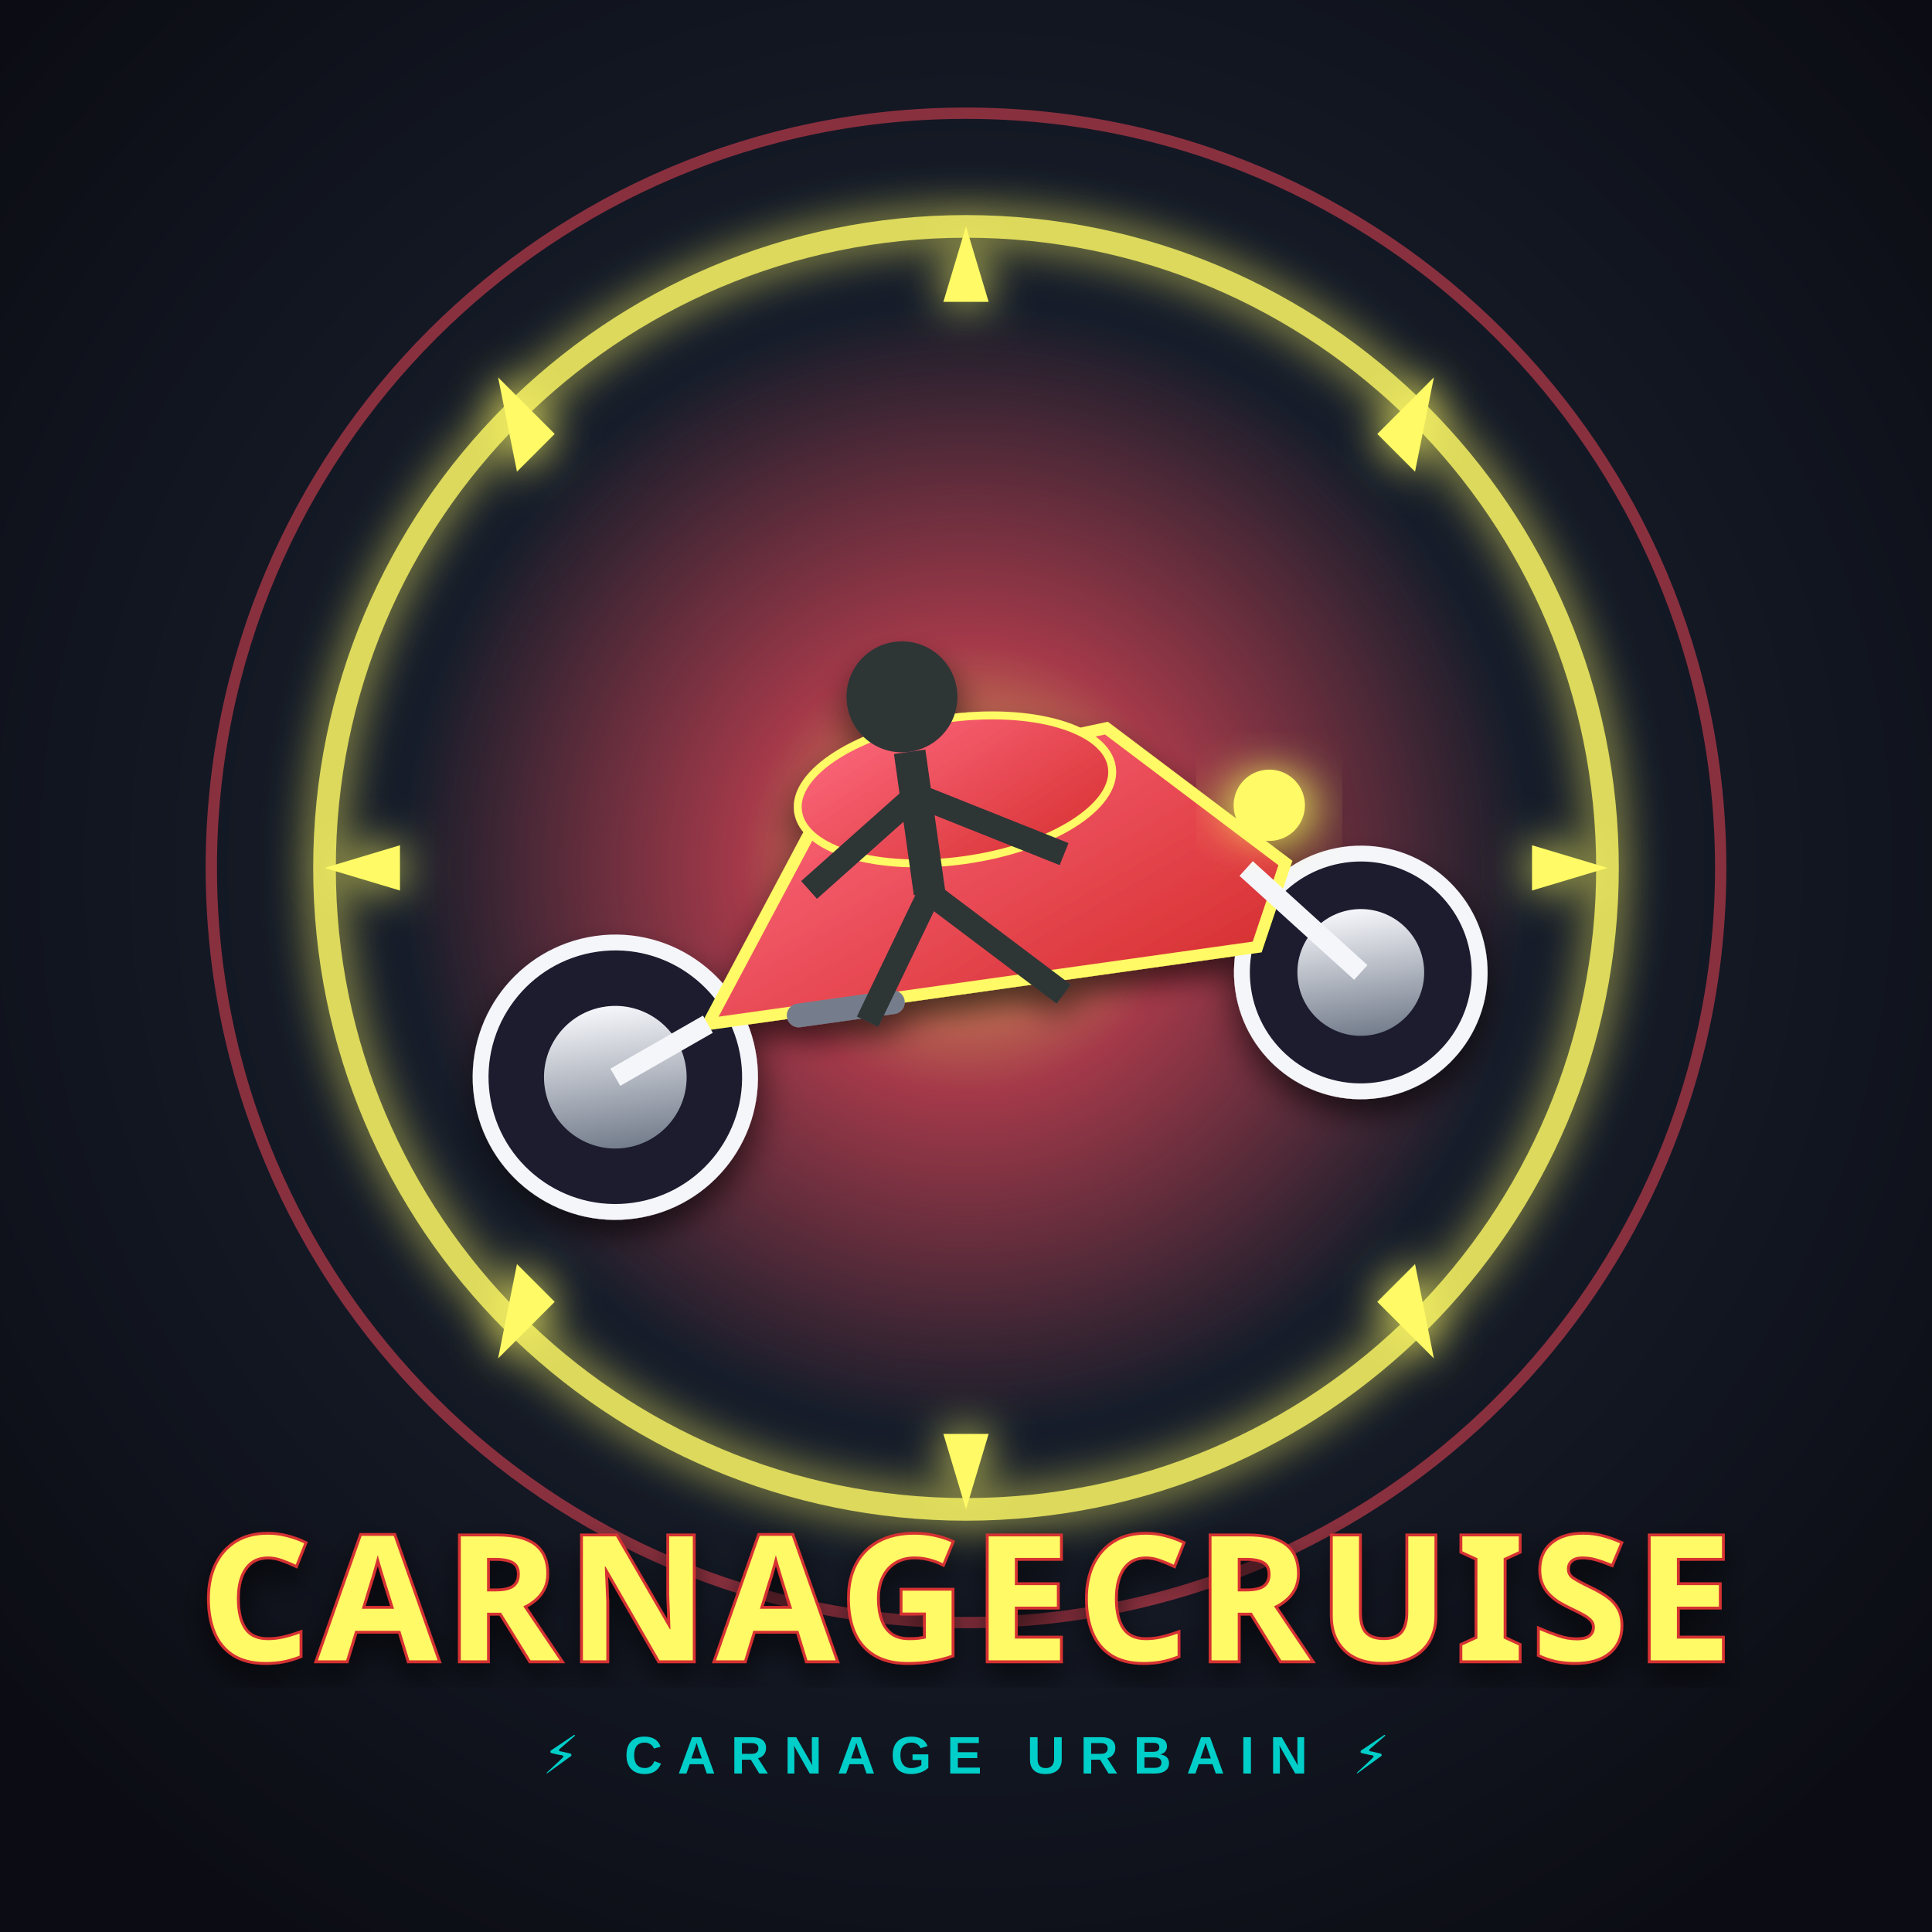
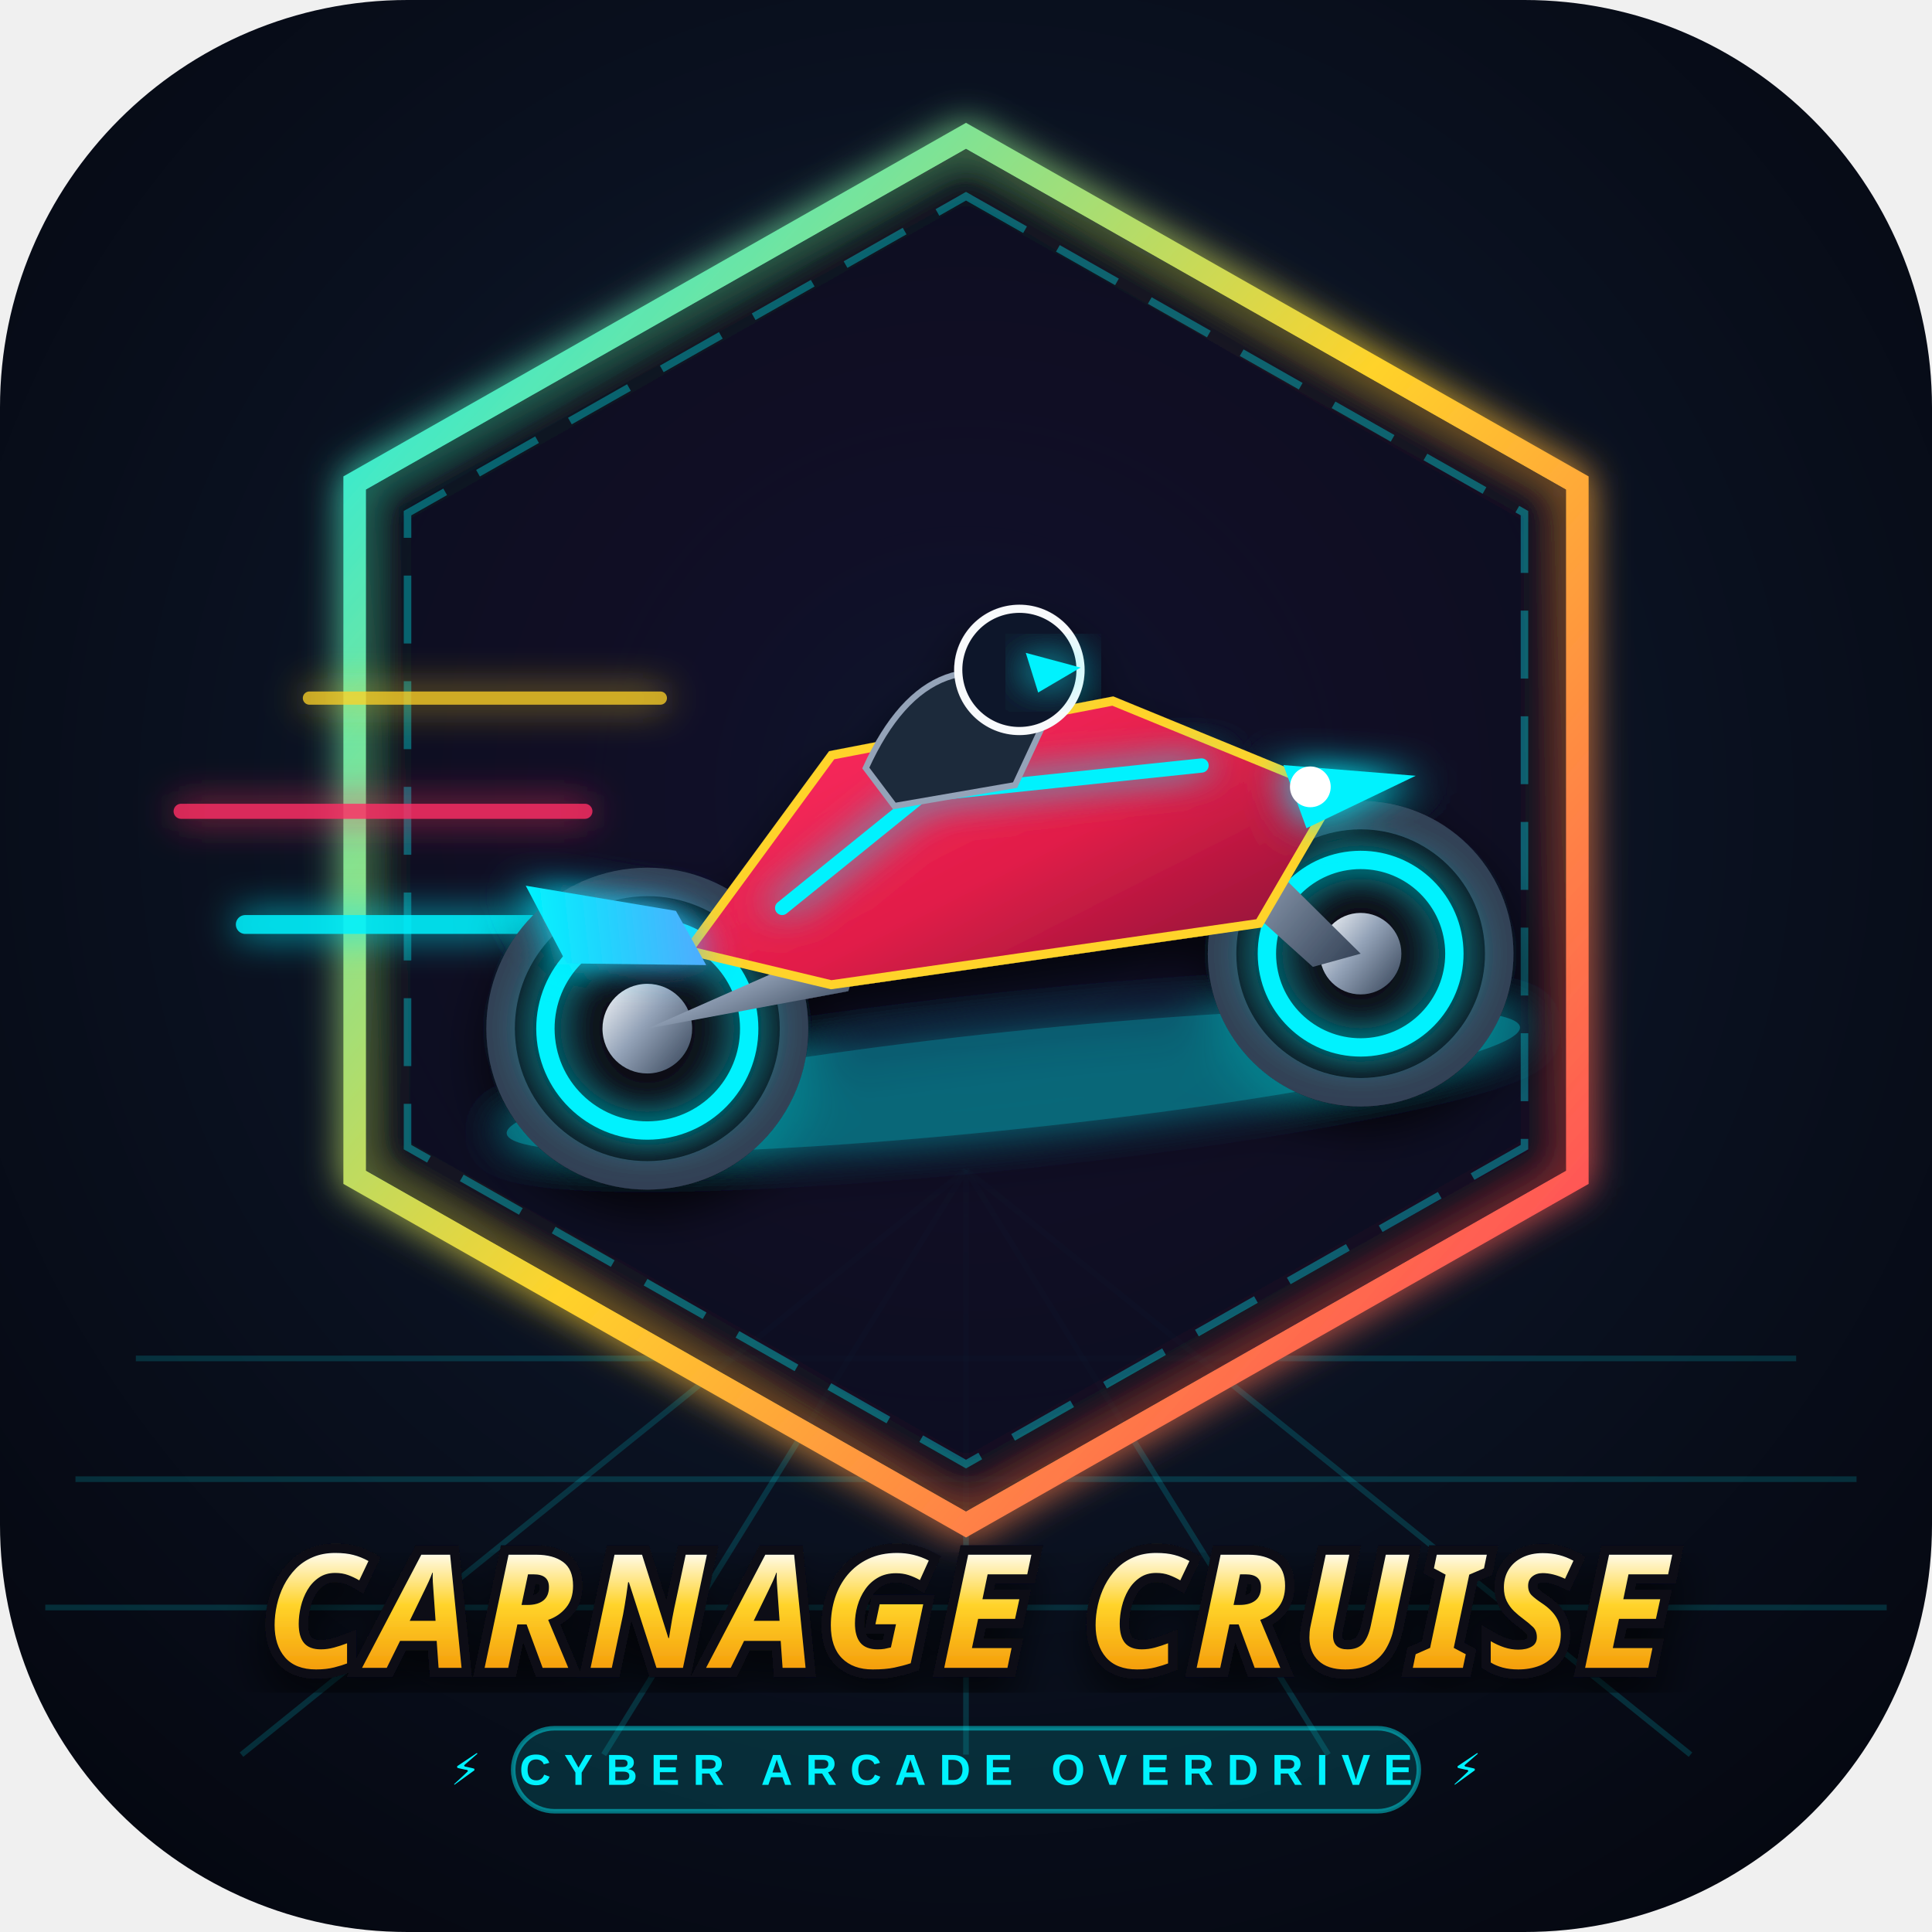
<svg xmlns="http://www.w3.org/2000/svg" viewBox="0 0 512 512" width="512" height="512">
  <defs>
-     <radialGradient id="bg" cx="50%" cy="45%" r="65%">
-       <stop offset="0%" stop-color="#1e293b" />
-       <stop offset="100%" stop-color="#0c0d14" />
+     <radialGradient id="cyberBg" cx="50%" cy="42%" r="68%">
+       <stop offset="0%" stop-color="#132238" />
+       <stop offset="55%" stop-color="#0a1120" />
+       <stop offset="100%" stop-color="#050811" />
    </radialGradient>
-     <radialGradient id="burst" cx="50%" cy="50%" r="50%">
-       <stop offset="0%" stop-color="#fffa65" stop-opacity="0.9" />
-       <stop offset="40%" stop-color="#ff4757" stop-opacity="0.6" />
-       <stop offset="100%" stop-color="#ff4757" stop-opacity="0" />
+     <radialGradient id="plasmaCore" cx="50%" cy="46%" r="48%">
+       <stop offset="0%" stop-color="#00f2fe" stop-opacity="0.55" />
+       <stop offset="45%" stop-color="#7c3aed" stop-opacity="0.28" />
+       <stop offset="78%" stop-color="#ff2e63" stop-opacity="0.12" />
+       <stop offset="100%" stop-color="#050811" stop-opacity="0" />
    </radialGradient>
-     <linearGradient id="moto" x1="0%" y1="0%" x2="100%" y2="100%">
-       <stop offset="0%" stop-color="#ff6b81" />
-       <stop offset="100%" stop-color="#d63031" />
+     <linearGradient id="hexBorder" x1="0%" y1="0%" x2="100%" y2="100%">
+       <stop offset="0%" stop-color="#00f2fe" />
+       <stop offset="50%" stop-color="#ffd32a" />
+       <stop offset="100%" stop-color="#ff2e63" />
    </linearGradient>
-     <linearGradient id="chrome" x1="0%" y1="0%" x2="0%" y2="100%">
-       <stop offset="0%" stop-color="#f5f6fa" />
-       <stop offset="100%" stop-color="#747d8c" />
+     <linearGradient id="hyperBody" x1="0%" y1="0%" x2="100%" y2="100%">
+       <stop offset="0%" stop-color="#ff2e63" />
+       <stop offset="55%" stop-color="#e11d48" />
+       <stop offset="100%" stop-color="#881337" />
    </linearGradient>
-     <filter id="glow" x="-30%" y="-30%" width="160%" height="160%">
-       <feGaussianBlur stdDeviation="6" result="blur" />
+     <linearGradient id="cyberChrome" x1="0%" y1="0%" x2="100%" y2="100%">
+       <stop offset="0%" stop-color="#f8fafc" />
+       <stop offset="45%" stop-color="#94a3b8" />
+       <stop offset="100%" stop-color="#334155" />
+     </linearGradient>
+     <linearGradient id="neonCyan" x1="0%" y1="0%" x2="100%" y2="0%">
+       <stop offset="0%" stop-color="#00f2fe" />
+       <stop offset="100%" stop-color="#4facfe" />
+     </linearGradient>
+     <linearGradient id="goldTitle" x1="0%" y1="0%" x2="0%" y2="100%">
+       <stop offset="0%" stop-color="#fffbeb" />
+       <stop offset="45%" stop-color="#ffd32a" />
+       <stop offset="100%" stop-color="#f59e0b" />
+     </linearGradient>
+     <filter id="neonGlow" x="-25%" y="-25%" width="150%" height="150%">
+       <feGaussianBlur stdDeviation="5" result="blur" />
      <feMerge>
        <feMergeNode in="blur" />
        <feMergeNode in="SourceGraphic" />
      </feMerge>
    </filter>
-     <filter id="shadow" x="-20%" y="-20%" width="140%" height="140%">
-       <feDropShadow dx="0" dy="4" stdDeviation="4" flood-color="#000" flood-opacity="0.6" />
+     <filter id="deepShadow" x="-20%" y="-20%" width="140%" height="140%">
+       <feDropShadow dx="0" dy="6" stdDeviation="6" flood-color="#000000" flood-opacity="0.7" />
    </filter>
  </defs>
-   <rect width="512" height="512" fill="url(#bg)" />
-   <circle cx="256" cy="230" r="150" fill="url(#burst)" />
-   <circle cx="256" cy="230" r="170" fill="none" stroke="#fffa65" stroke-width="6" opacity="0.85" filter="url(#glow)" />
-   <circle cx="256" cy="230" r="200" fill="none" stroke="#ff4757" stroke-width="3" opacity="0.5" />
-   <g fill="#fffa65" filter="url(#glow)">
-     <polygon points="256,60 262,80 250,80" />
-     <polygon points="380,100 365,115 375,125" />
-     <polygon points="426,230 406,224 406,236" />
-     <polygon points="380,360 365,345 375,335" />
-     <polygon points="256,400 250,380 262,380" />
-     <polygon points="132,360 147,345 137,335" />
-     <polygon points="86,230 106,224 106,236" />
-     <polygon points="132,100 147,115 137,125" />
+   <rect width="512" height="512" rx="108" fill="url(#cyberBg)" />
+   <g stroke="#00f2fe" stroke-opacity="0.16" stroke-width="1.5">
+     <line x1="36" y1="360" x2="476" y2="360" />
+     <line x1="20" y1="392" x2="492" y2="392" />
+     <line x1="12" y1="426" x2="500" y2="426" />
+     <line x1="256" y1="310" x2="64" y2="465" />
+     <line x1="256" y1="310" x2="160" y2="465" />
+     <line x1="256" y1="310" x2="256" y2="465" />
+     <line x1="256" y1="310" x2="352" y2="465" />
+     <line x1="256" y1="310" x2="448" y2="465" />
  </g>
-   <g transform="translate(256,230) rotate(-8) scale(1.05)" filter="url(#shadow)">
-     <ellipse cx="-95" cy="40" rx="34" ry="34" fill="#1a1a2e" stroke="#f5f6fa" stroke-width="4" />
-     <ellipse cx="-95" cy="40" rx="18" ry="18" fill="url(#chrome)" />
-     <ellipse cx="95" cy="40" rx="30" ry="30" fill="#1a1a2e" stroke="#f5f6fa" stroke-width="4" />
-     <ellipse cx="95" cy="40" rx="16" ry="16" fill="url(#chrome)" />
-     <path d="M -70 30 L -30 -25 L 40 -30 L 80 10 L 70 30 Z" fill="url(#moto)" stroke="#fffa65" stroke-width="3" />
-     <ellipse cx="0" cy="-20" rx="40" ry="18" fill="url(#moto)" stroke="#fffa65" stroke-width="2" />
-     <line x1="70" y1="10" x2="95" y2="40" stroke="#f5f6fa" stroke-width="5" />
-     <line x1="-70" y1="30" x2="-95" y2="40" stroke="#f5f6fa" stroke-width="5" />
-     <circle cx="78" cy="-5" r="9" fill="#fffa65" filter="url(#glow)" />
-     <rect x="-50" y="28" width="30" height="6" rx="3" fill="#747d8c" />
-     <circle cx="-10" cy="-45" r="14" fill="#2d3436" />
-     <path d="M -10 -31 L -10 5" stroke="#2d3436" stroke-width="8" />
-     <path d="M -10 -20 L -40 0" stroke="#2d3436" stroke-width="6" />
-     <path d="M -10 -20 L 25 0" stroke="#2d3436" stroke-width="6" />
-     <path d="M -10 5 L -30 35" stroke="#2d3436" stroke-width="6" />
-     <path d="M -10 5 L 20 35" stroke="#2d3436" stroke-width="6" />
+   <circle cx="256" cy="224" r="176" fill="url(#plasmaCore)" />
+   <polygon points="256,36 418,128 418,312 256,404 94,312 94,128" fill="#0b1325" fill-opacity="0.72" stroke="url(#hexBorder)" stroke-width="6" filter="url(#neonGlow)" />
+   <polygon points="256,52 404,136 404,304 256,388 108,304 108,136" fill="none" stroke="#00f2fe" stroke-opacity="0.35" stroke-width="2" stroke-dasharray="18 10" />
+   <g filter="url(#neonGlow)">
+     <path d="M 65 245 L 185 245" stroke="#00f2fe" stroke-width="5" stroke-linecap="round" opacity="0.85" />
+     <path d="M 48 215 L 155 215" stroke="#ff2e63" stroke-width="4" stroke-linecap="round" opacity="0.8" />
+     <path d="M 82 185 L 175 185" stroke="#ffd32a" stroke-width="3.5" stroke-linecap="round" opacity="0.75" />
  </g>
-   <g filter="url(#shadow)">
-     <text x="256" y="440" text-anchor="middle" font-family="Arial Black, sans-serif" font-size="46" font-weight="900" fill="#fffa65" letter-spacing="2" stroke="#d63031" stroke-width="1.5" paint-order="stroke fill">CARNAGECRUISE</text>
+   <g transform="translate(262, 224) rotate(-6) scale(1.08)" filter="url(#deepShadow)">
+     <ellipse cx="0" cy="58" rx="125" ry="12" fill="#00f2fe" opacity="0.32" filter="url(#neonGlow)" />
+     <circle cx="-88" cy="36" r="36" fill="#090d16" stroke="#334155" stroke-width="7" />
+     <circle cx="-88" cy="36" r="25" fill="none" stroke="#00f2fe" stroke-width="4.5" filter="url(#neonGlow)" />
+     <circle cx="-88" cy="36" r="11" fill="url(#cyberChrome)" />
+     <circle cx="88" cy="36" r="34" fill="#090d16" stroke="#334155" stroke-width="7" />
+     <circle cx="88" cy="36" r="23" fill="none" stroke="#00f2fe" stroke-width="4.5" filter="url(#neonGlow)" />
+     <circle cx="88" cy="36" r="10" fill="url(#cyberChrome)" />
+     <path d="M -88 36 L -32 18 L -38 32 Z" fill="url(#cyberChrome)" />
+     <path d="M 52 -8 L 88 36 L 76 38 L 40 -2 Z" fill="url(#cyberChrome)" />
+     <path d="M -76 18 L -36 -26 L 34 -32 L 86 -4 L 64 26 L -42 30 Z" fill="url(#hyperBody)" stroke="#ffd32a" stroke-width="2.2" />
+     <path d="M -52 10 L -15 -14 L 54 -14" fill="none" stroke="#00f2fe" stroke-width="3.5" stroke-linecap="round" filter="url(#neonGlow)" />
+     <polygon points="-78,8 -114,-2 -106,18 -72,22" fill="url(#neonCyan)" filter="url(#neonGlow)" />
+     <polygon points="74,-12 106,-6 78,4" fill="#00f2fe" filter="url(#neonGlow)" />
+     <circle cx="80" cy="-6" r="5" fill="#ffffff" />
+     <path d="M -28 -22 Q -8 -56 20 -34 L 8 -14 L -22 -12 Z" fill="#1e293b" stroke="#94a3b8" stroke-width="1.5" />
+     <circle cx="12" cy="-42" r="15" fill="#0f172a" stroke="#f8fafc" stroke-width="2" />
+     <path d="M 14 -46 L 27 -41 L 16 -36 Z" fill="#00f2fe" filter="url(#neonGlow)" />
  </g>
-   <text x="256" y="470" text-anchor="middle" font-family="Arial, sans-serif" font-size="14" font-weight="700" fill="#00cec9" letter-spacing="4">⚡ CARNAGE URBAIN ⚡</text>
+   <g filter="url(#deepShadow)">
+     <text x="256" y="442" text-anchor="middle" font-family="'Segoe UI', 'Arial Black', sans-serif" font-size="42" font-weight="900" font-style="italic" fill="url(#goldTitle)" letter-spacing="2.5" stroke="#090d16" stroke-width="5" paint-order="stroke fill">CARNAGE CRUISE</text>
+   </g>
+   <rect x="136" y="458" width="240" height="22" rx="11" fill="#00f2fe" fill-opacity="0.14" stroke="#00f2fe" stroke-opacity="0.45" stroke-width="1.2" />
+   <text x="256" y="473" text-anchor="middle" font-family="'Segoe UI', Arial, sans-serif" font-size="11.5" font-weight="800" fill="#00f2fe" letter-spacing="3.5">⚡ CYBER ARCADE OVERDRIVE ⚡</text>
</svg>
